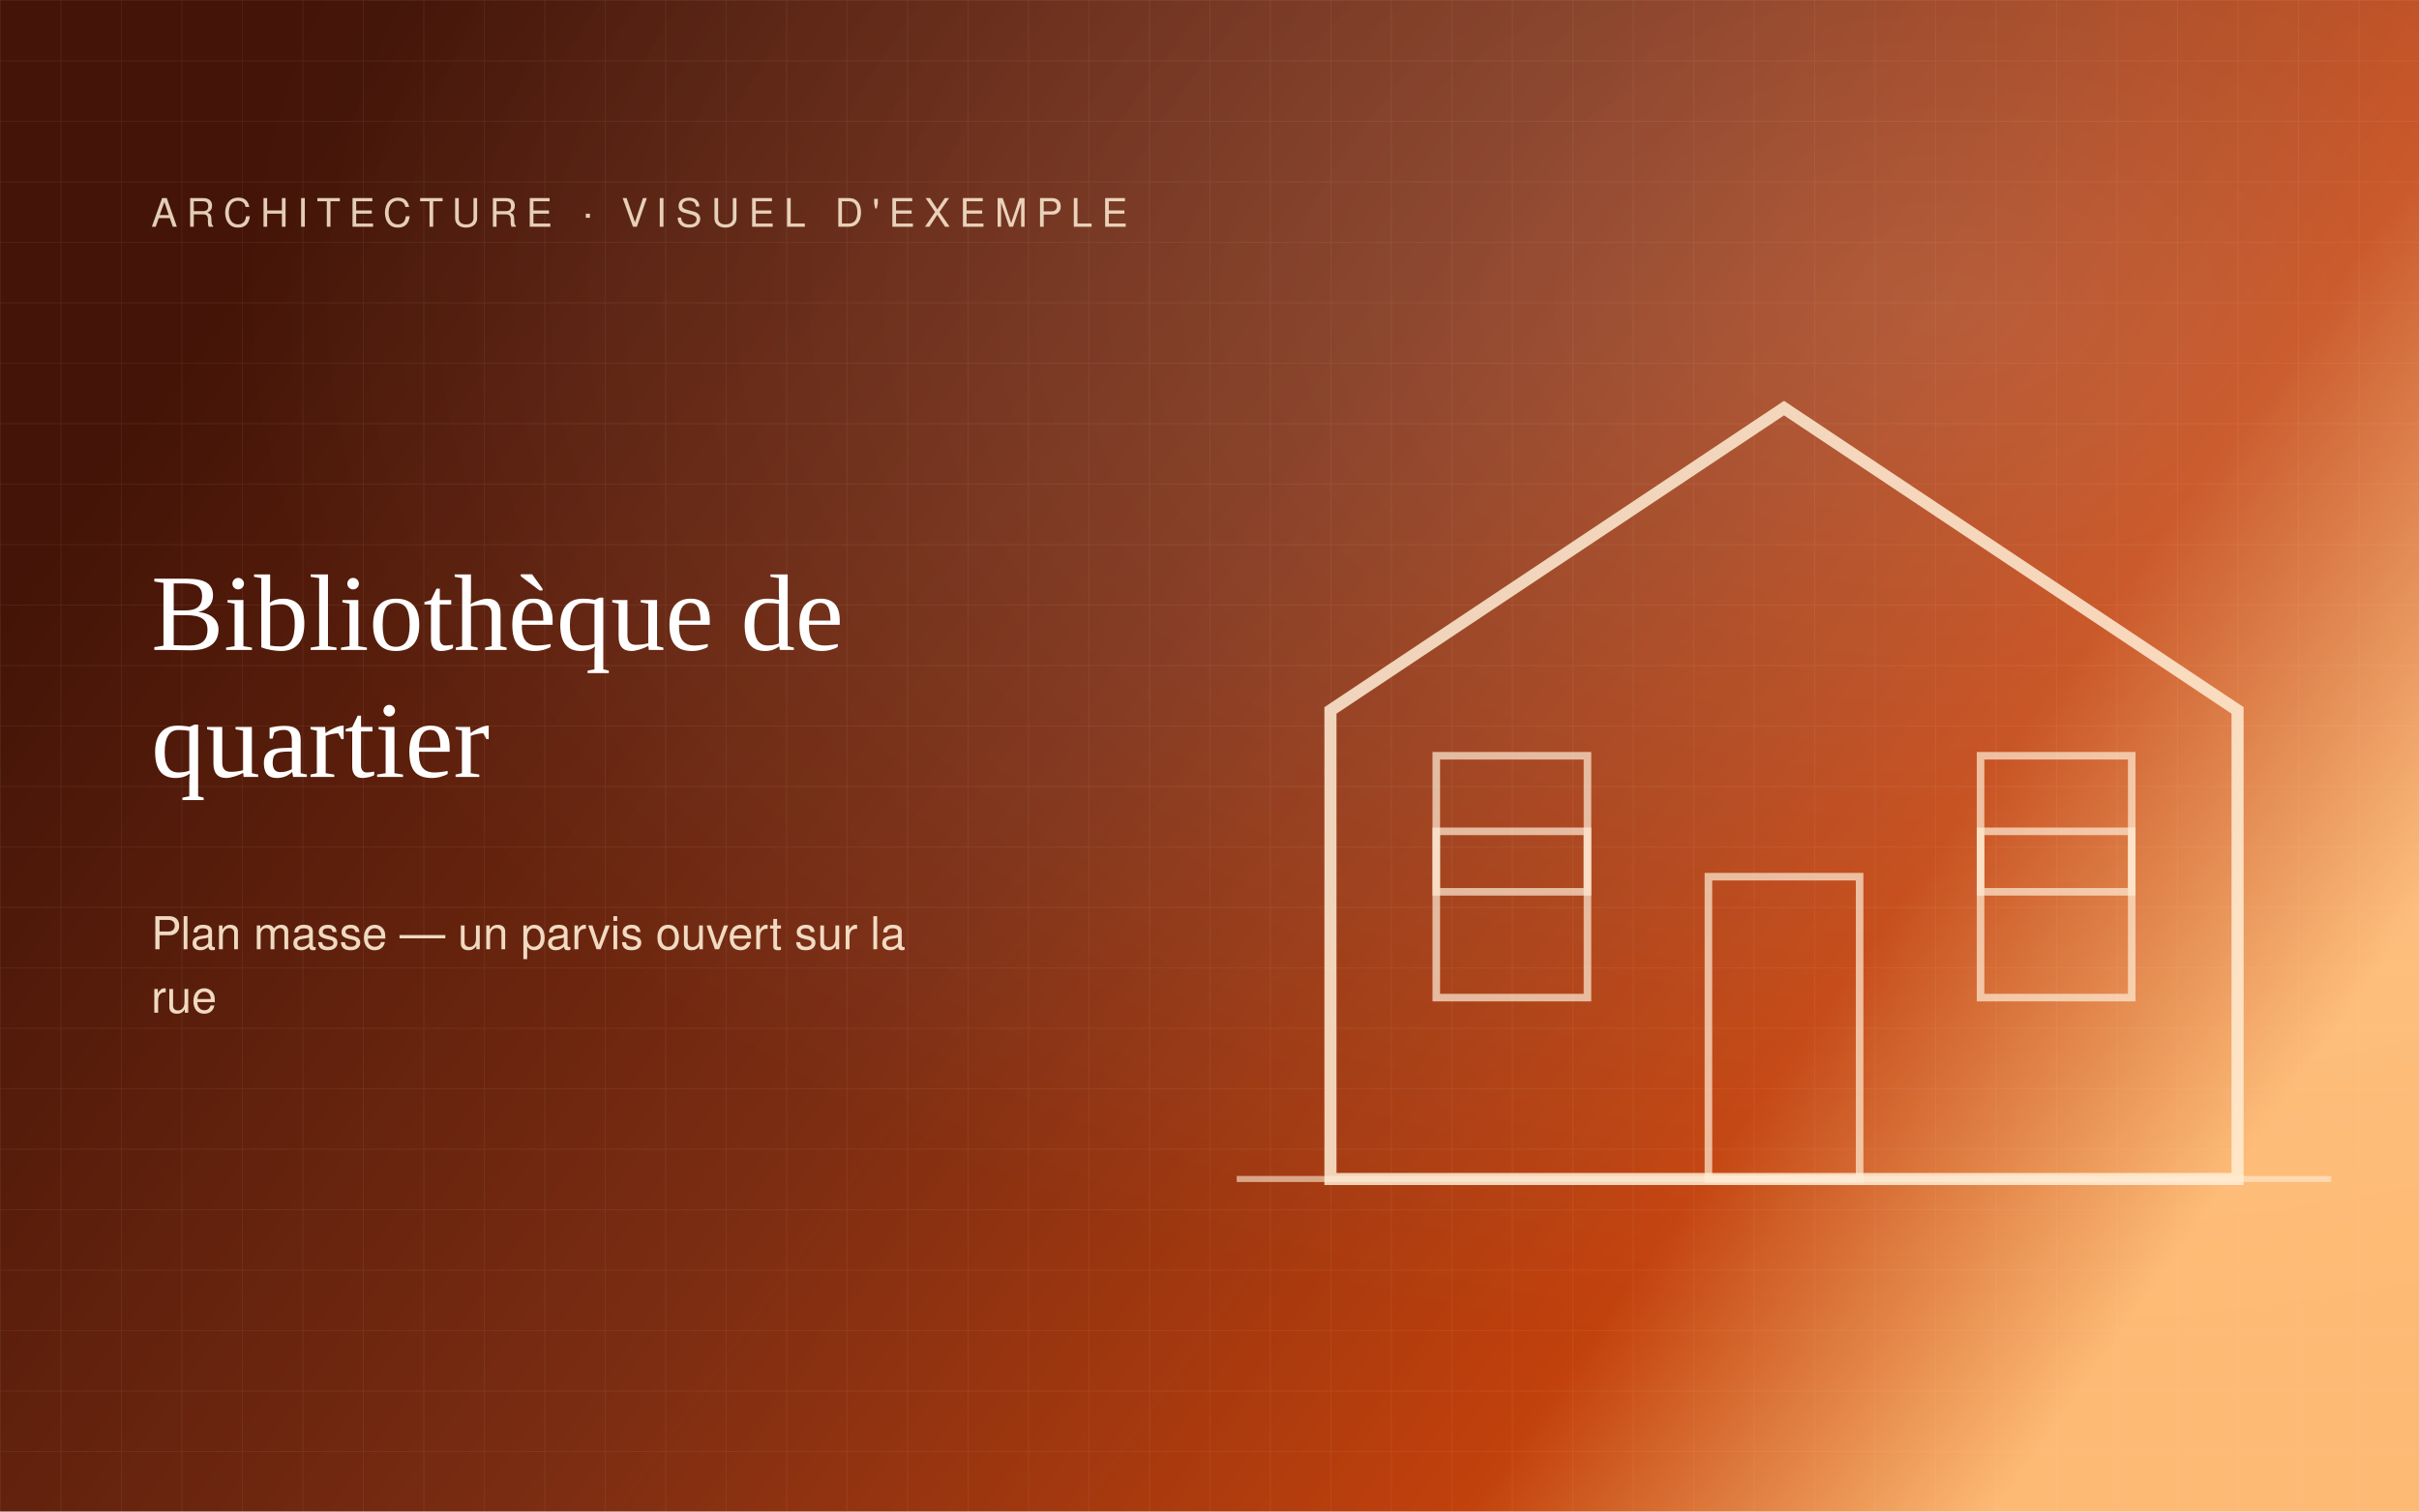
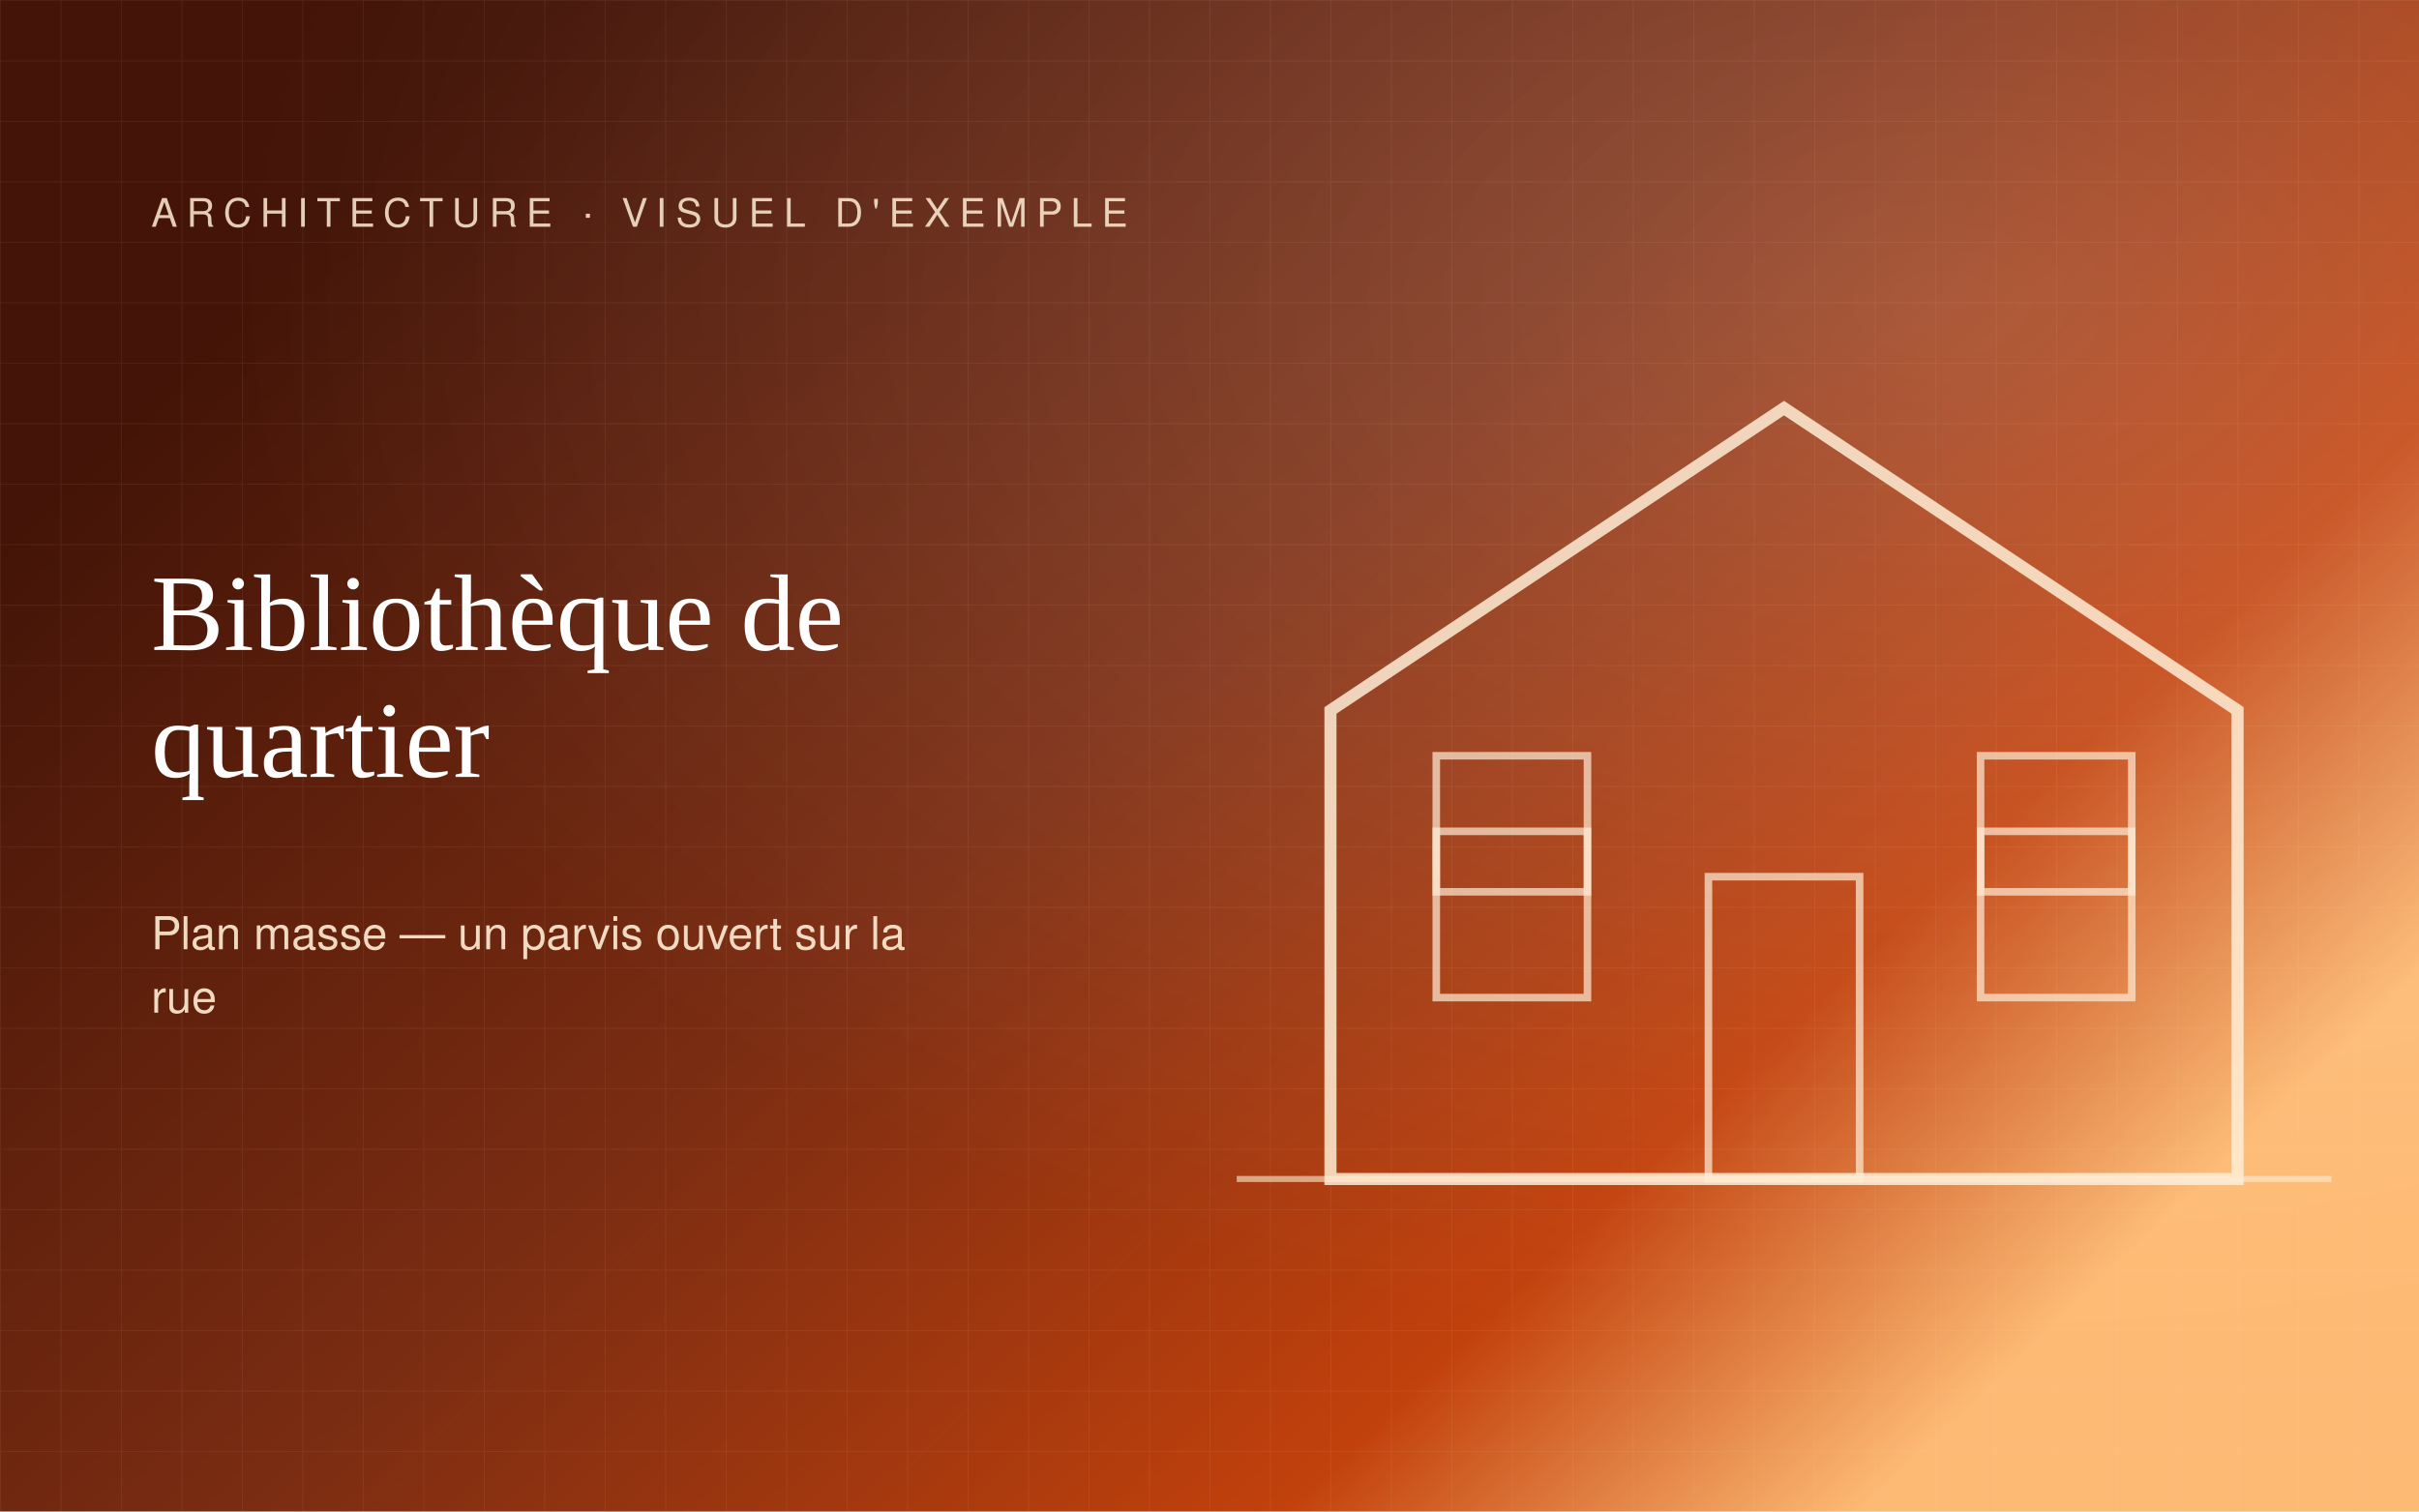
<svg xmlns="http://www.w3.org/2000/svg" width="1600" height="1000" viewBox="0 0 1600 1000" role="img" aria-label="Bibliothèque de quartier">
  <defs>
-     <linearGradient id="bg" gradientTransform="rotate(24 .5 .5)">
+     <linearGradient id="bg" gradientTransform="rotate(33 .5 .5)">
      <stop offset="0" stop-color="#431407" />
      <stop offset=".45" stop-color="#7c2d12" />
      <stop offset=".8" stop-color="#c2410c" />
      <stop offset="1" stop-color="#fdba74" />
    </linearGradient>
    <radialGradient id="glow" cx=".8" cy=".2" r=".7">
      <stop offset="0" stop-color="#fff" stop-opacity=".18" />
      <stop offset="1" stop-color="#fff" stop-opacity="0" />
    </radialGradient>
  </defs>
  <rect width="1600" height="1000" fill="url(#bg)" />
  <rect width="1600" height="1000" fill="url(#glow)" />
  <pattern id="g" width="40" height="40" patternUnits="userSpaceOnUse">
    <path d="M 40 0 L 0 0 0 40" fill="none" stroke="#ffedd5" stroke-width="1" opacity="0.08" />
  </pattern>
  <rect width="1600" height="1000" fill="url(#g)" />
  <line x1="820" y1="780" x2="1540" y2="780" stroke="#ffedd5" fill="none" stroke-linecap="square" stroke-width="4" opacity="0.6" />
  <path d="M 880 780 V 470 L 1180 270 L 1480 470 V 780 Z" stroke="#ffedd5" fill="none" stroke-linecap="square" stroke-width="8" opacity="0.85" />
  <rect x="1130" y="580" width="100" height="200" stroke="#ffedd5" fill="none" stroke-linecap="square" stroke-width="5" opacity="0.7" />
  <rect x="950" y="550" width="100" height="110" stroke="#ffedd5" fill="none" stroke-linecap="square" stroke-width="5" opacity="0.7" />
  <rect x="950" y="500" width="100" height="90" stroke="#ffedd5" fill="none" stroke-linecap="square" stroke-width="5" opacity="0.7" />
  <rect x="1310" y="550" width="100" height="110" stroke="#ffedd5" fill="none" stroke-linecap="square" stroke-width="5" opacity="0.7" />
  <rect x="1310" y="500" width="100" height="90" stroke="#ffedd5" fill="none" stroke-linecap="square" stroke-width="5" opacity="0.7" />
  <text x="100" y="150" font-family="Helvetica, Arial, sans-serif" font-size="26" letter-spacing="6" fill="#ffedd5" opacity="0.85">ARCHITECTURE · VISUEL D'EXEMPLE</text>
  <text x="100" y="430" font-family="Georgia, 'Times New Roman', serif" font-size="72" fill="#ffffff">Bibliothèque de</text>
  <text x="100" y="514" font-family="Georgia, 'Times New Roman', serif" font-size="72" fill="#ffffff">quartier</text>
  <text x="100" y="628" font-family="Helvetica, Arial, sans-serif" font-size="30" fill="#ffedd5" opacity="0.9">Plan masse — un parvis ouvert sur la</text>
  <text x="100" y="670" font-family="Helvetica, Arial, sans-serif" font-size="30" fill="#ffedd5" opacity="0.9">rue</text>
</svg>
